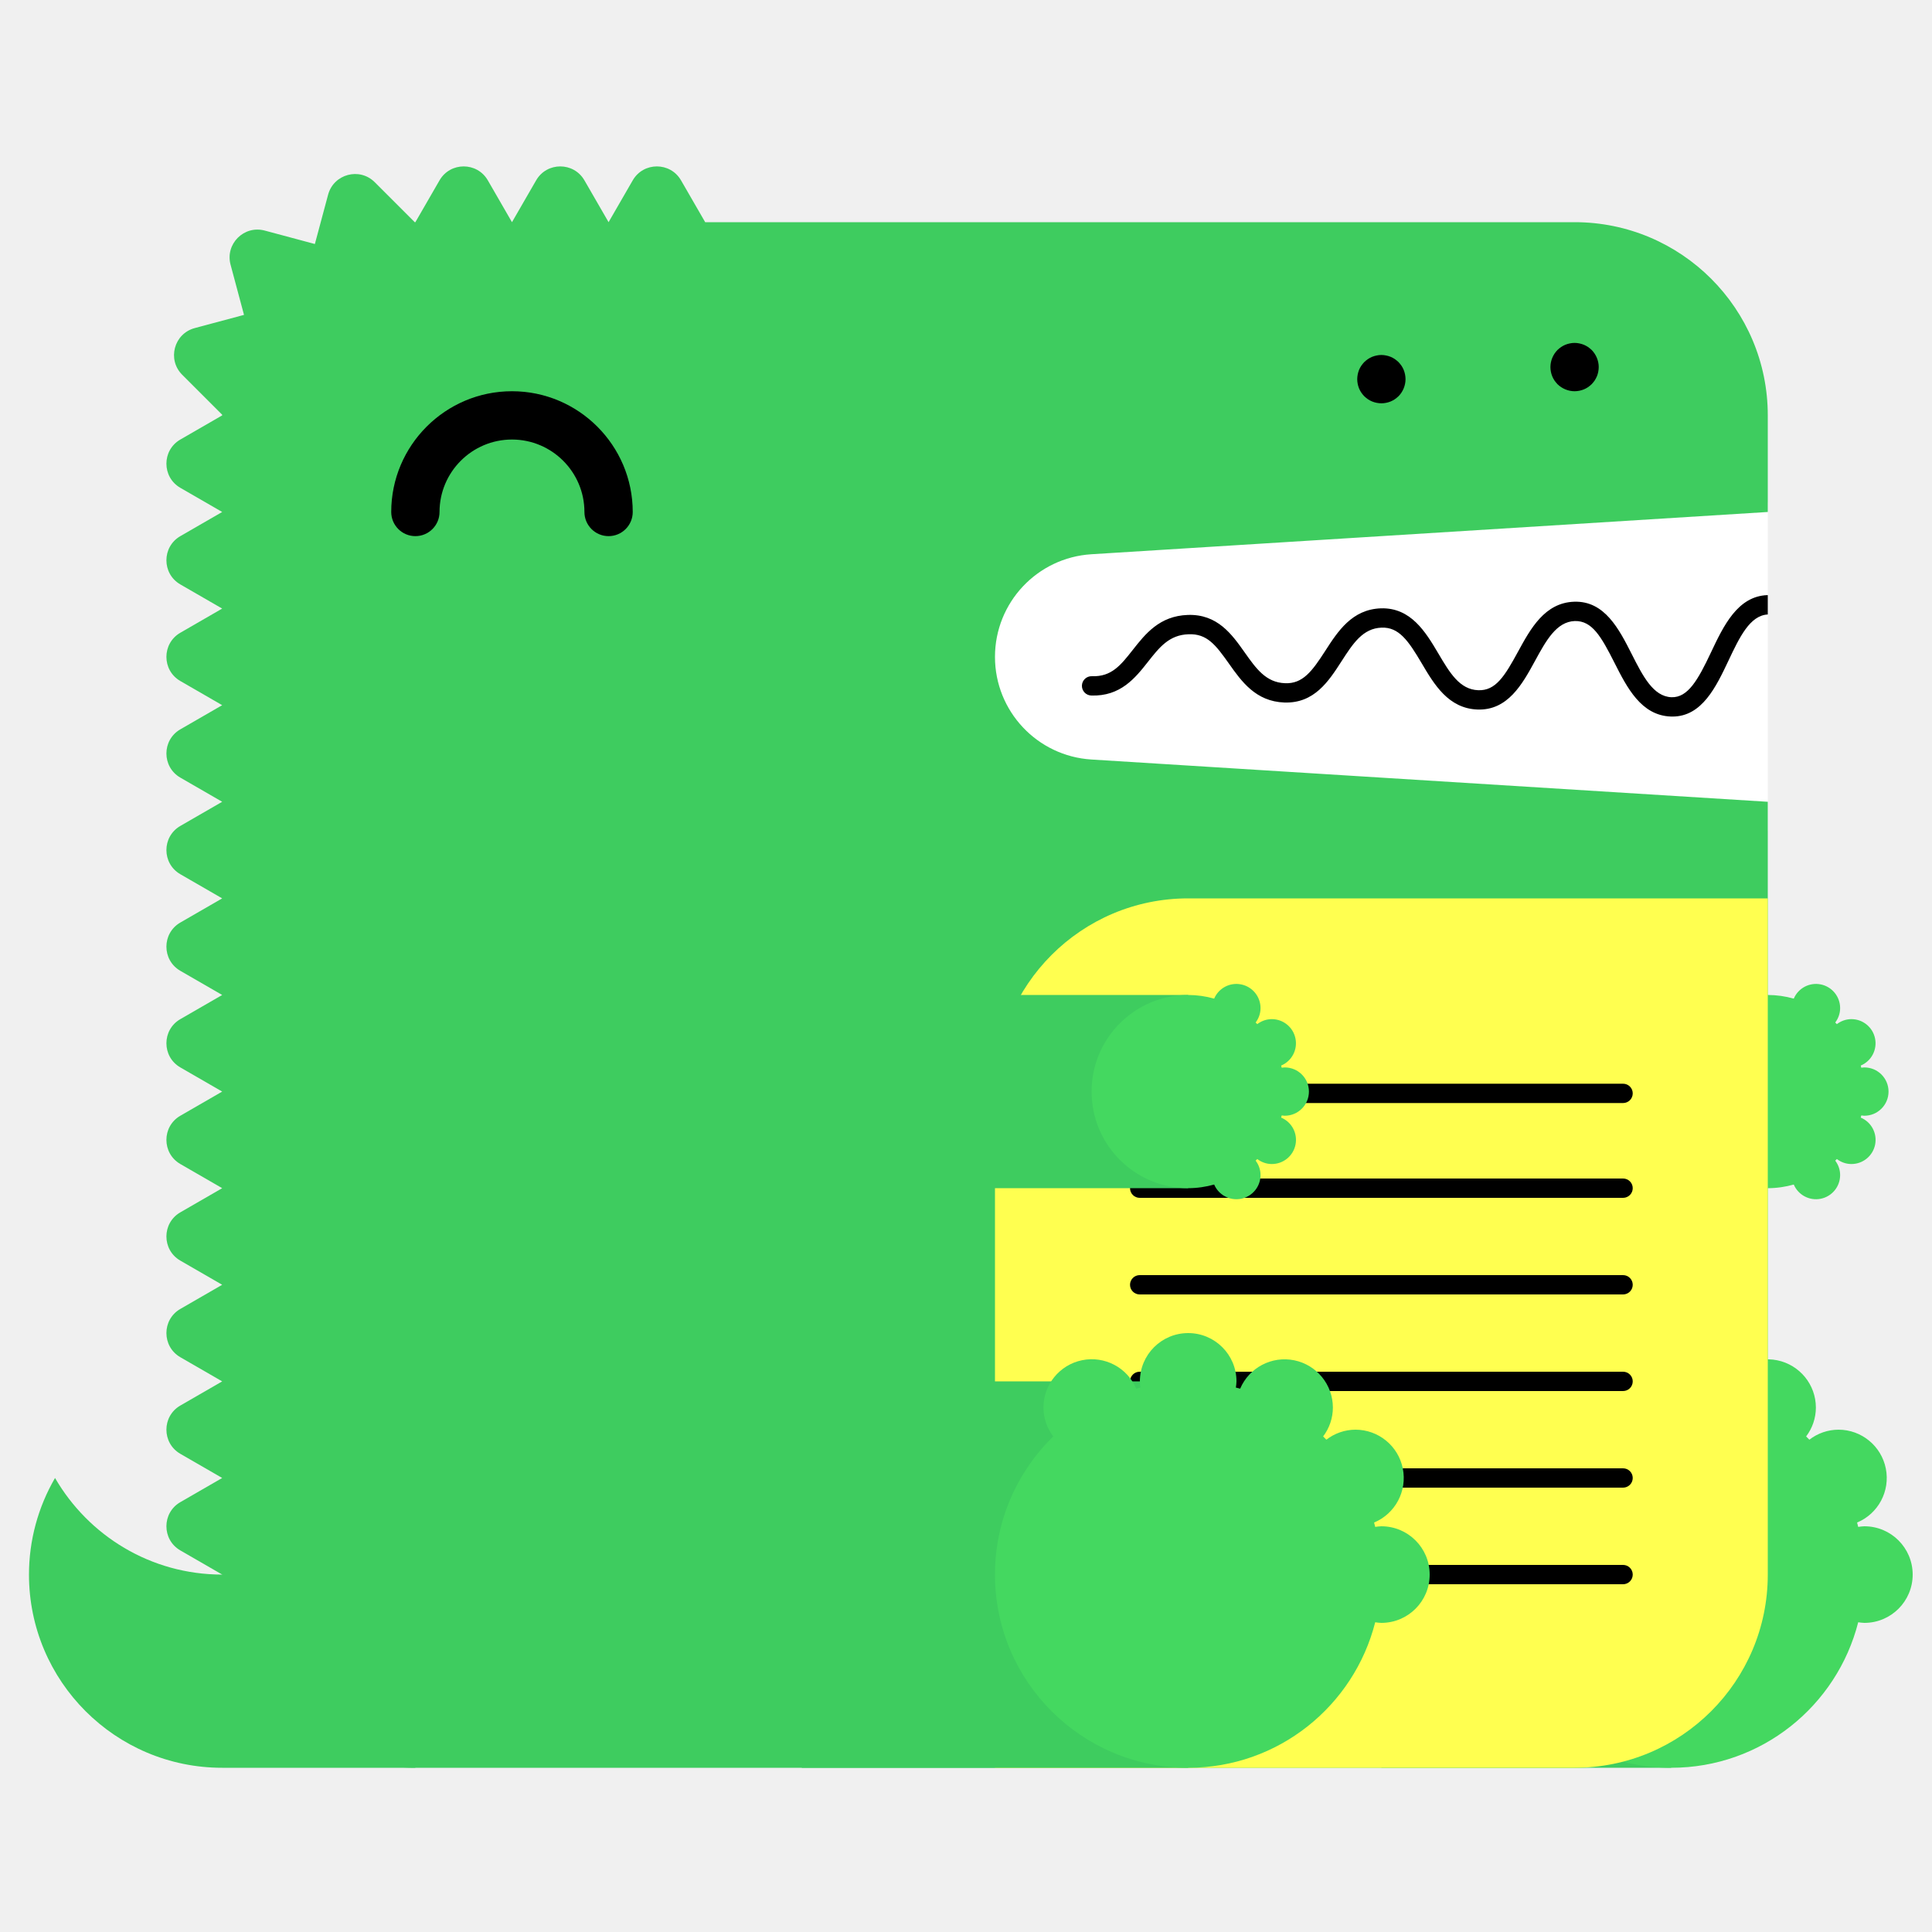
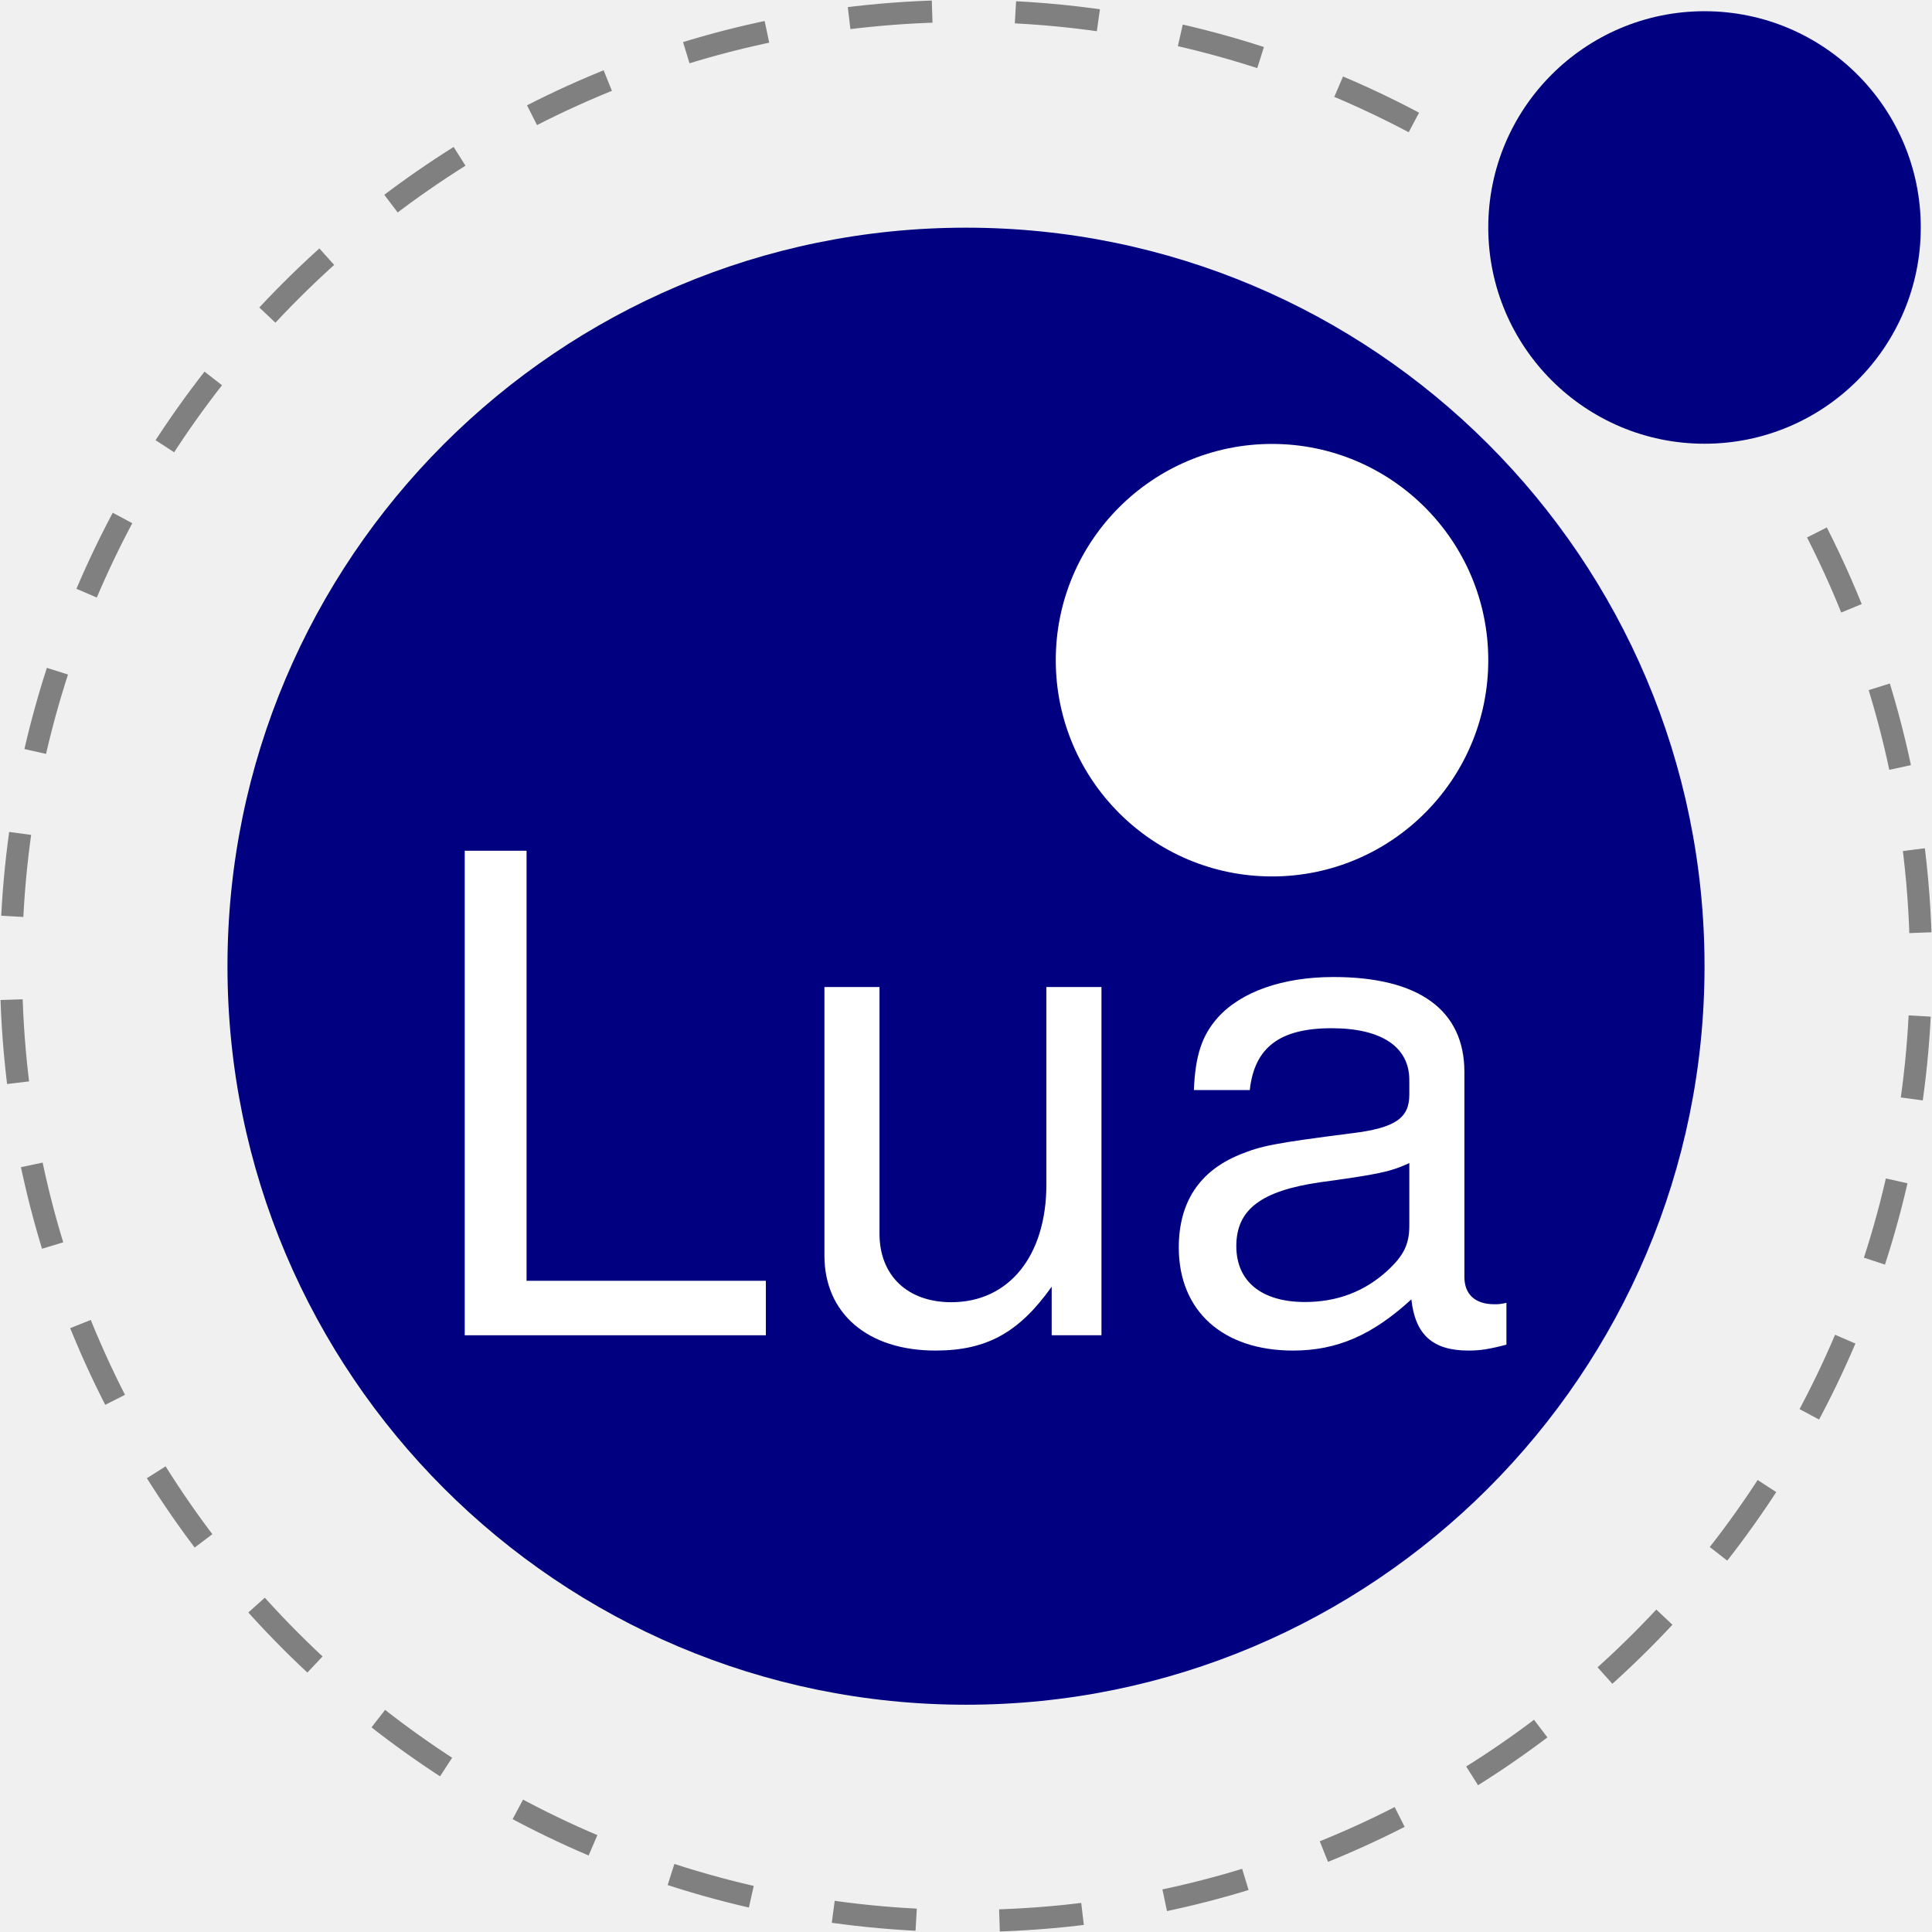
- <svg xmlns="http://www.w3.org/2000/svg" width="200" height="200" viewBox="0 0 200 200">
-   <g fill="none" fill-rule="evenodd">
-     <path fill="#FFF" d="M99 52h84v34H99z" />
-     <path d="M23 163c-7.398 0-13.843-4.027-17.303-10A19.886 19.886 0 0 0 3 163c0 11.046 8.954 20 20 20h20v-20H23z" fill="#3ECC5F" />
-     <path d="M112.98 57.376L183 53V43c0-11.046-8.954-20-20-20H73l-2.5-4.33c-1.112-1.925-3.889-1.925-5 0L63 23l-2.5-4.33c-1.111-1.925-3.889-1.925-5 0L53 23l-2.5-4.33c-1.111-1.925-3.889-1.925-5 0L43 23c-.022 0-.042.003-.065.003l-4.142-4.141c-1.57-1.571-4.252-.853-4.828 1.294l-1.369 5.104-5.192-1.392c-2.148-.575-4.111 1.389-3.535 3.536l1.39 5.193-5.102 1.367c-2.148.576-2.867 3.259-1.296 4.83l4.142 4.142c0 .021-.003.042-.003.064l-4.33 2.5c-1.925 1.111-1.925 3.889 0 5L23 53l-4.33 2.5c-1.925 1.111-1.925 3.889 0 5L23 63l-4.33 2.5c-1.925 1.111-1.925 3.889 0 5L23 73l-4.33 2.5c-1.925 1.111-1.925 3.889 0 5L23 83l-4.33 2.5c-1.925 1.111-1.925 3.889 0 5L23 93l-4.33 2.5c-1.925 1.111-1.925 3.889 0 5L23 103l-4.33 2.5c-1.925 1.111-1.925 3.889 0 5L23 113l-4.33 2.5c-1.925 1.111-1.925 3.889 0 5L23 123l-4.33 2.5c-1.925 1.111-1.925 3.889 0 5L23 133l-4.33 2.5c-1.925 1.111-1.925 3.889 0 5L23 143l-4.33 2.5c-1.925 1.111-1.925 3.889 0 5L23 153l-4.33 2.5c-1.925 1.111-1.925 3.889 0 5L23 163c0 11.046 8.954 20 20 20h120c11.046 0 20-8.954 20-20V83l-70.02-4.376A10.645 10.645 0 0 1 103 68c0-5.621 4.37-10.273 9.98-10.624" fill="#3ECC5F" />
-     <path fill="#3ECC5F" d="M143 183h30v-40h-30z" />
-     <path d="M193 158c-.219 0-.428.037-.639.064-.038-.15-.074-.301-.116-.451A5 5 0 0 0 190.32 148a4.96 4.96 0 0 0-3.016 1.036 26.531 26.531 0 0 0-.335-.336 4.955 4.955 0 0 0 1.011-2.987 5 5 0 0 0-9.599-1.959c-.148-.042-.297-.077-.445-.115.027-.211.064-.42.064-.639a5 5 0 0 0-5-5 5 5 0 0 0-5 5c0 .219.037.428.064.639-.148.038-.297.073-.445.115a4.998 4.998 0 0 0-9.599 1.959c0 1.125.384 2.151 1.011 2.987-3.717 3.632-6.031 8.693-6.031 14.3 0 11.046 8.954 20 20 20 9.339 0 17.16-6.41 19.361-15.064.211.027.42.064.639.064a5 5 0 0 0 5-5 5 5 0 0 0-5-5" fill="#44D860" />
-     <path fill="#3ECC5F" d="M153 123h30v-20h-30z" />
-     <path d="M193 115.5a2.5 2.5 0 1 0 0-5c-.109 0-.214.019-.319.032-.02-.075-.037-.15-.058-.225a2.501 2.501 0 0 0-.963-4.807c-.569 0-1.088.197-1.508.518a6.653 6.653 0 0 0-.168-.168c.314-.417.506-.931.506-1.494a2.5 2.5 0 0 0-4.8-.979A9.987 9.987 0 0 0 183 103c-5.522 0-10 4.478-10 10s4.478 10 10 10c.934 0 1.833-.138 2.69-.377a2.5 2.5 0 0 0 4.8-.979c0-.563-.192-1.077-.506-1.494.057-.055.113-.111.168-.168.42.321.939.518 1.508.518a2.5 2.5 0 0 0 .963-4.807c.021-.074.038-.15.058-.225.105.013.21.032.319.032" fill="#44D860" />
-     <path d="M63 55.5a2.5 2.5 0 0 1-2.5-2.5c0-4.136-3.364-7.5-7.5-7.5s-7.5 3.364-7.5 7.5a2.5 2.5 0 1 1-5 0c0-6.893 5.607-12.5 12.5-12.5S65.5 46.107 65.5 53a2.5 2.5 0 0 1-2.5 2.5" fill="#000" />
-     <path d="M103 183h60c11.046 0 20-8.954 20-20V93h-60c-11.046 0-20 8.954-20 20v70z" fill="#FFFF50" />
-     <path d="M168.02 124h-50.04a1 1 0 1 1 0-2h50.04a1 1 0 1 1 0 2m0 20h-50.04a1 1 0 1 1 0-2h50.04a1 1 0 1 1 0 2m0 20h-50.04a1 1 0 1 1 0-2h50.04a1 1 0 1 1 0 2m0-49.814h-50.04a1 1 0 1 1 0-2h50.04a1 1 0 1 1 0 2m0 19.814h-50.04a1 1 0 1 1 0-2h50.04a1 1 0 1 1 0 2m0 20h-50.04a1 1 0 1 1 0-2h50.04a1 1 0 1 1 0 2M183 61.611c-.012 0-.022-.006-.034-.005-3.09.105-4.552 3.196-5.842 5.923-1.346 2.85-2.387 4.703-4.093 4.647-1.889-.068-2.969-2.202-4.113-4.46-1.314-2.594-2.814-5.536-5.963-5.426-3.046.104-4.513 2.794-5.807 5.167-1.377 2.528-2.314 4.065-4.121 3.994-1.927-.07-2.951-1.805-4.136-3.813-1.321-2.236-2.848-4.75-5.936-4.664-2.994.103-4.465 2.385-5.763 4.4-1.373 2.13-2.335 3.428-4.165 3.351-1.973-.07-2.992-1.51-4.171-3.177-1.324-1.873-2.816-3.993-5.895-3.89-2.928.1-4.399 1.97-5.696 3.618-1.232 1.564-2.194 2.802-4.229 2.724a1 1 0 0 0-.072 2c3.017.101 4.545-1.8 5.872-3.487 1.177-1.496 2.193-2.787 4.193-2.855 1.926-.082 2.829 1.115 4.195 3.045 1.297 1.834 2.769 3.914 5.731 4.021 3.103.104 4.596-2.215 5.918-4.267 1.182-1.834 2.202-3.417 4.15-3.484 1.793-.067 2.769 1.35 4.145 3.681 1.297 2.197 2.766 4.686 5.787 4.796 3.125.108 4.634-2.62 5.949-5.035 1.139-2.088 2.214-4.06 4.119-4.126 1.793-.042 2.728 1.595 4.111 4.33 1.292 2.553 2.757 5.445 5.825 5.556l.169.003c3.064 0 4.518-3.075 5.805-5.794 1.139-2.41 2.217-4.68 4.067-4.773v-2z" fill="#000" />
-     <path fill="#3ECC5F" d="M83 183h40v-40H83z" />
-     <path d="M143 158c-.219 0-.428.037-.639.064-.038-.15-.074-.301-.116-.451A5 5 0 0 0 140.32 148a4.96 4.96 0 0 0-3.016 1.036 26.531 26.531 0 0 0-.335-.336 4.955 4.955 0 0 0 1.011-2.987 5 5 0 0 0-9.599-1.959c-.148-.042-.297-.077-.445-.115.027-.211.064-.42.064-.639a5 5 0 0 0-5-5 5 5 0 0 0-5 5c0 .219.037.428.064.639-.148.038-.297.073-.445.115a4.998 4.998 0 0 0-9.599 1.959c0 1.125.384 2.151 1.011 2.987-3.717 3.632-6.031 8.693-6.031 14.3 0 11.046 8.954 20 20 20 9.339 0 17.16-6.41 19.361-15.064.211.027.42.064.639.064a5 5 0 0 0 5-5 5 5 0 0 0-5-5" fill="#44D860" />
-     <path fill="#3ECC5F" d="M83 123h40v-20H83z" />
-     <path d="M133 115.5a2.5 2.5 0 1 0 0-5c-.109 0-.214.019-.319.032-.02-.075-.037-.15-.058-.225a2.501 2.501 0 0 0-.963-4.807c-.569 0-1.088.197-1.508.518a6.653 6.653 0 0 0-.168-.168c.314-.417.506-.931.506-1.494a2.5 2.5 0 0 0-4.8-.979A9.987 9.987 0 0 0 123 103c-5.522 0-10 4.478-10 10s4.478 10 10 10c.934 0 1.833-.138 2.69-.377a2.5 2.5 0 0 0 4.8-.979c0-.563-.192-1.077-.506-1.494.057-.055.113-.111.168-.168.42.321.939.518 1.508.518a2.5 2.5 0 0 0 .963-4.807c.021-.074.038-.15.058-.225.105.013.21.032.319.032" fill="#44D860" />
-     <path d="M143 41.75c-.16 0-.33-.02-.49-.05a2.52 2.52 0 0 1-.47-.14c-.15-.06-.29-.14-.431-.23-.13-.09-.259-.2-.38-.31-.109-.12-.219-.24-.309-.38s-.17-.28-.231-.43a2.619 2.619 0 0 1-.189-.96c0-.16.02-.33.05-.49.03-.16.08-.31.139-.47.061-.15.141-.29.231-.43.09-.13.2-.26.309-.38.121-.11.25-.22.38-.31.141-.09.281-.17.431-.23.149-.06.31-.11.47-.14.32-.07.65-.07.98 0 .159.03.32.08.47.14.149.06.29.14.43.23.13.09.259.2.38.31.11.12.22.25.31.38.09.14.17.28.23.43.06.16.11.31.14.47.029.16.05.33.05.49 0 .66-.271 1.31-.73 1.77-.121.11-.25.22-.38.31-.14.09-.281.17-.43.23a2.565 2.565 0 0 1-.96.19m20-1.25c-.66 0-1.3-.27-1.771-.73a3.802 3.802 0 0 1-.309-.38c-.09-.14-.17-.28-.231-.43a2.619 2.619 0 0 1-.189-.96c0-.66.27-1.3.729-1.77.121-.11.25-.22.38-.31.141-.09.281-.17.431-.23.149-.06.31-.11.47-.14.32-.07.66-.07.98 0 .159.03.32.08.47.14.149.06.29.14.43.23.13.09.259.2.38.31.459.47.73 1.11.73 1.77 0 .16-.021.33-.05.49-.03.16-.08.32-.14.47-.07.15-.14.29-.23.43-.09.13-.2.26-.31.38-.121.11-.25.22-.38.31-.14.09-.281.17-.43.23a2.565 2.565 0 0 1-.96.19" fill="#000" />
+ <svg xmlns="http://www.w3.org/2000/svg" version="1.0" id="Ebene_1" x="0px" y="0px" width="947px" height="947px" viewBox="0 0 947 947" enable-background="new 0 0 947 947" xml:space="preserve">
+   <g>
+     <path fill="#000080" d="M835.5,473.6c0-199.8-162.2-362-362-362s-362,162.2-362,362c0,199.8,162.2,362,362,362   S835.5,673.4,835.5,473.6" />
+     <path fill="#FFFFFF" d="M729.5,323.6c0-58.5-47.5-106-106-106s-106,47.5-106,106c0,58.5,47.5,106,106,106S729.5,382.1,729.5,323.6" />
+     <path fill="#000080" d="M941.5,111.5c0-58.5-47.5-106-106-106s-106,47.5-106,106c0,58.5,47.5,106,106,106S941.5,170.1,941.5,111.5" />
+     <g>
+       <path fill="#FFFFFF" d="M258.1,627.8h117.3v26.7H227.8V417h30.3V627.8z" />
+       <path fill="#FFFFFF" d="M515.5,654.5v-23.8c-16,22.5-31.9,31.3-57,31.3c-33.2,0-54.4-18.2-54.4-46.6V483.8h27v120.9    c0,20.5,13.7,33.6,35.2,33.6c28.3,0,46.6-22.8,46.6-57.7v-96.8h27v170.7H515.5z" />
+       <path fill="#FFFFFF" d="M738.4,659.1c-8.8,2.3-13,2.9-18.6,2.9c-17.6,0-26.1-7.8-28-25.1c-19.2,17.6-36.5,25.1-58,25.1    c-34.5,0-56-19.5-56-50.5c0-22.2,10.1-37.5,30-45.6c10.4-4.2,16.3-5.5,54.7-10.4c21.5-2.6,28.3-7.5,28.3-18.9v-7.2    c0-16.3-13.7-25.4-38.1-25.4c-25.4,0-37.8,9.4-40.1,30.3h-27.4c0.7-16.9,3.9-26.7,11.7-35.5c11.4-12.7,31.9-19.9,56.7-19.9    c42,0,64.2,16.3,64.2,46.6v100.4c0,8.5,5.2,13.4,14.7,13.4c1.6,0,2.9,0,5.9-0.7V659.1z M690.8,570.1c-9.1,4.2-15,5.5-43.7,9.4    c-29,4.2-41.1,13.4-41.1,31.3c0,17.3,12.4,27.4,33.6,27.4c16,0,29.3-5.2,40.4-15.3c8.1-7.5,10.8-13,10.8-22.2V570.1z" />
+     </g>
+     <path fill="none" stroke="#808080" stroke-width="10.861" stroke-miterlimit="10" stroke-dasharray="40.847" d="M890.6,261   c33.5,65.8,51,138.6,51,212.5c0,258.4-209.7,468.1-468.1,468.1S5.4,731.9,5.4,473.5C5.4,215.1,215.1,5.4,473.5,5.4   c83.1,0,164.6,22.1,236.2,63.9" />
  </g>
</svg>
